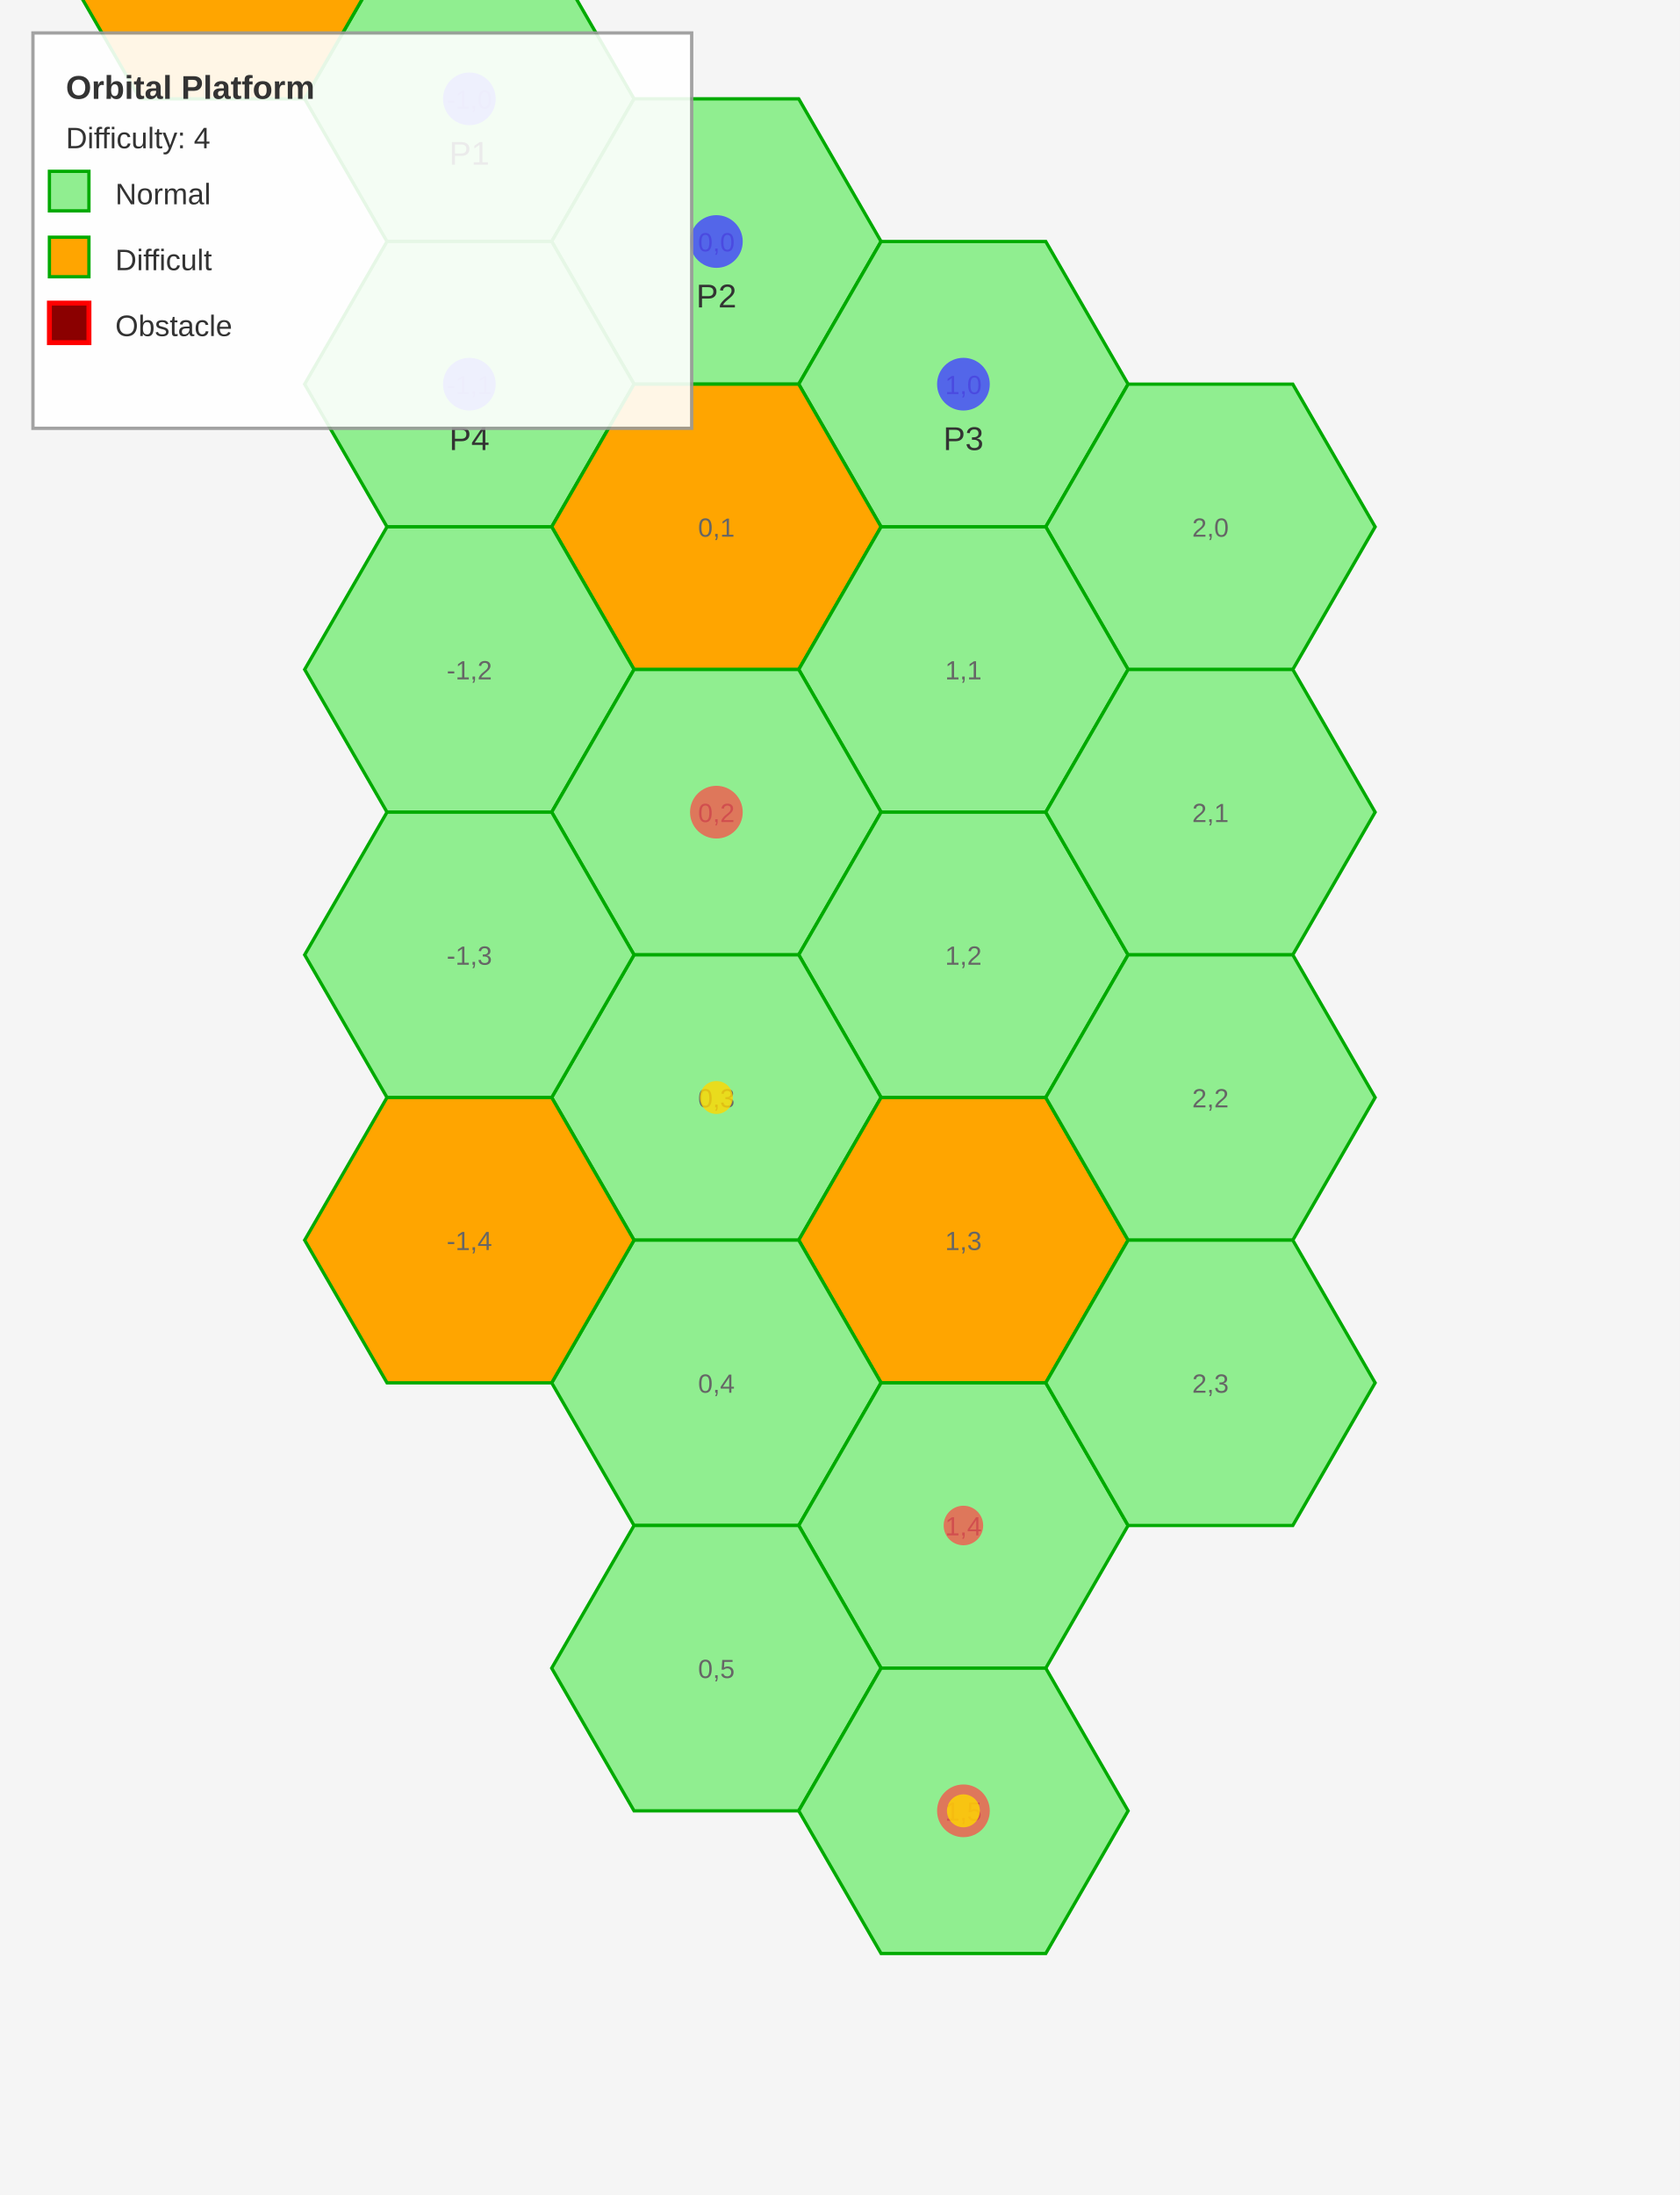
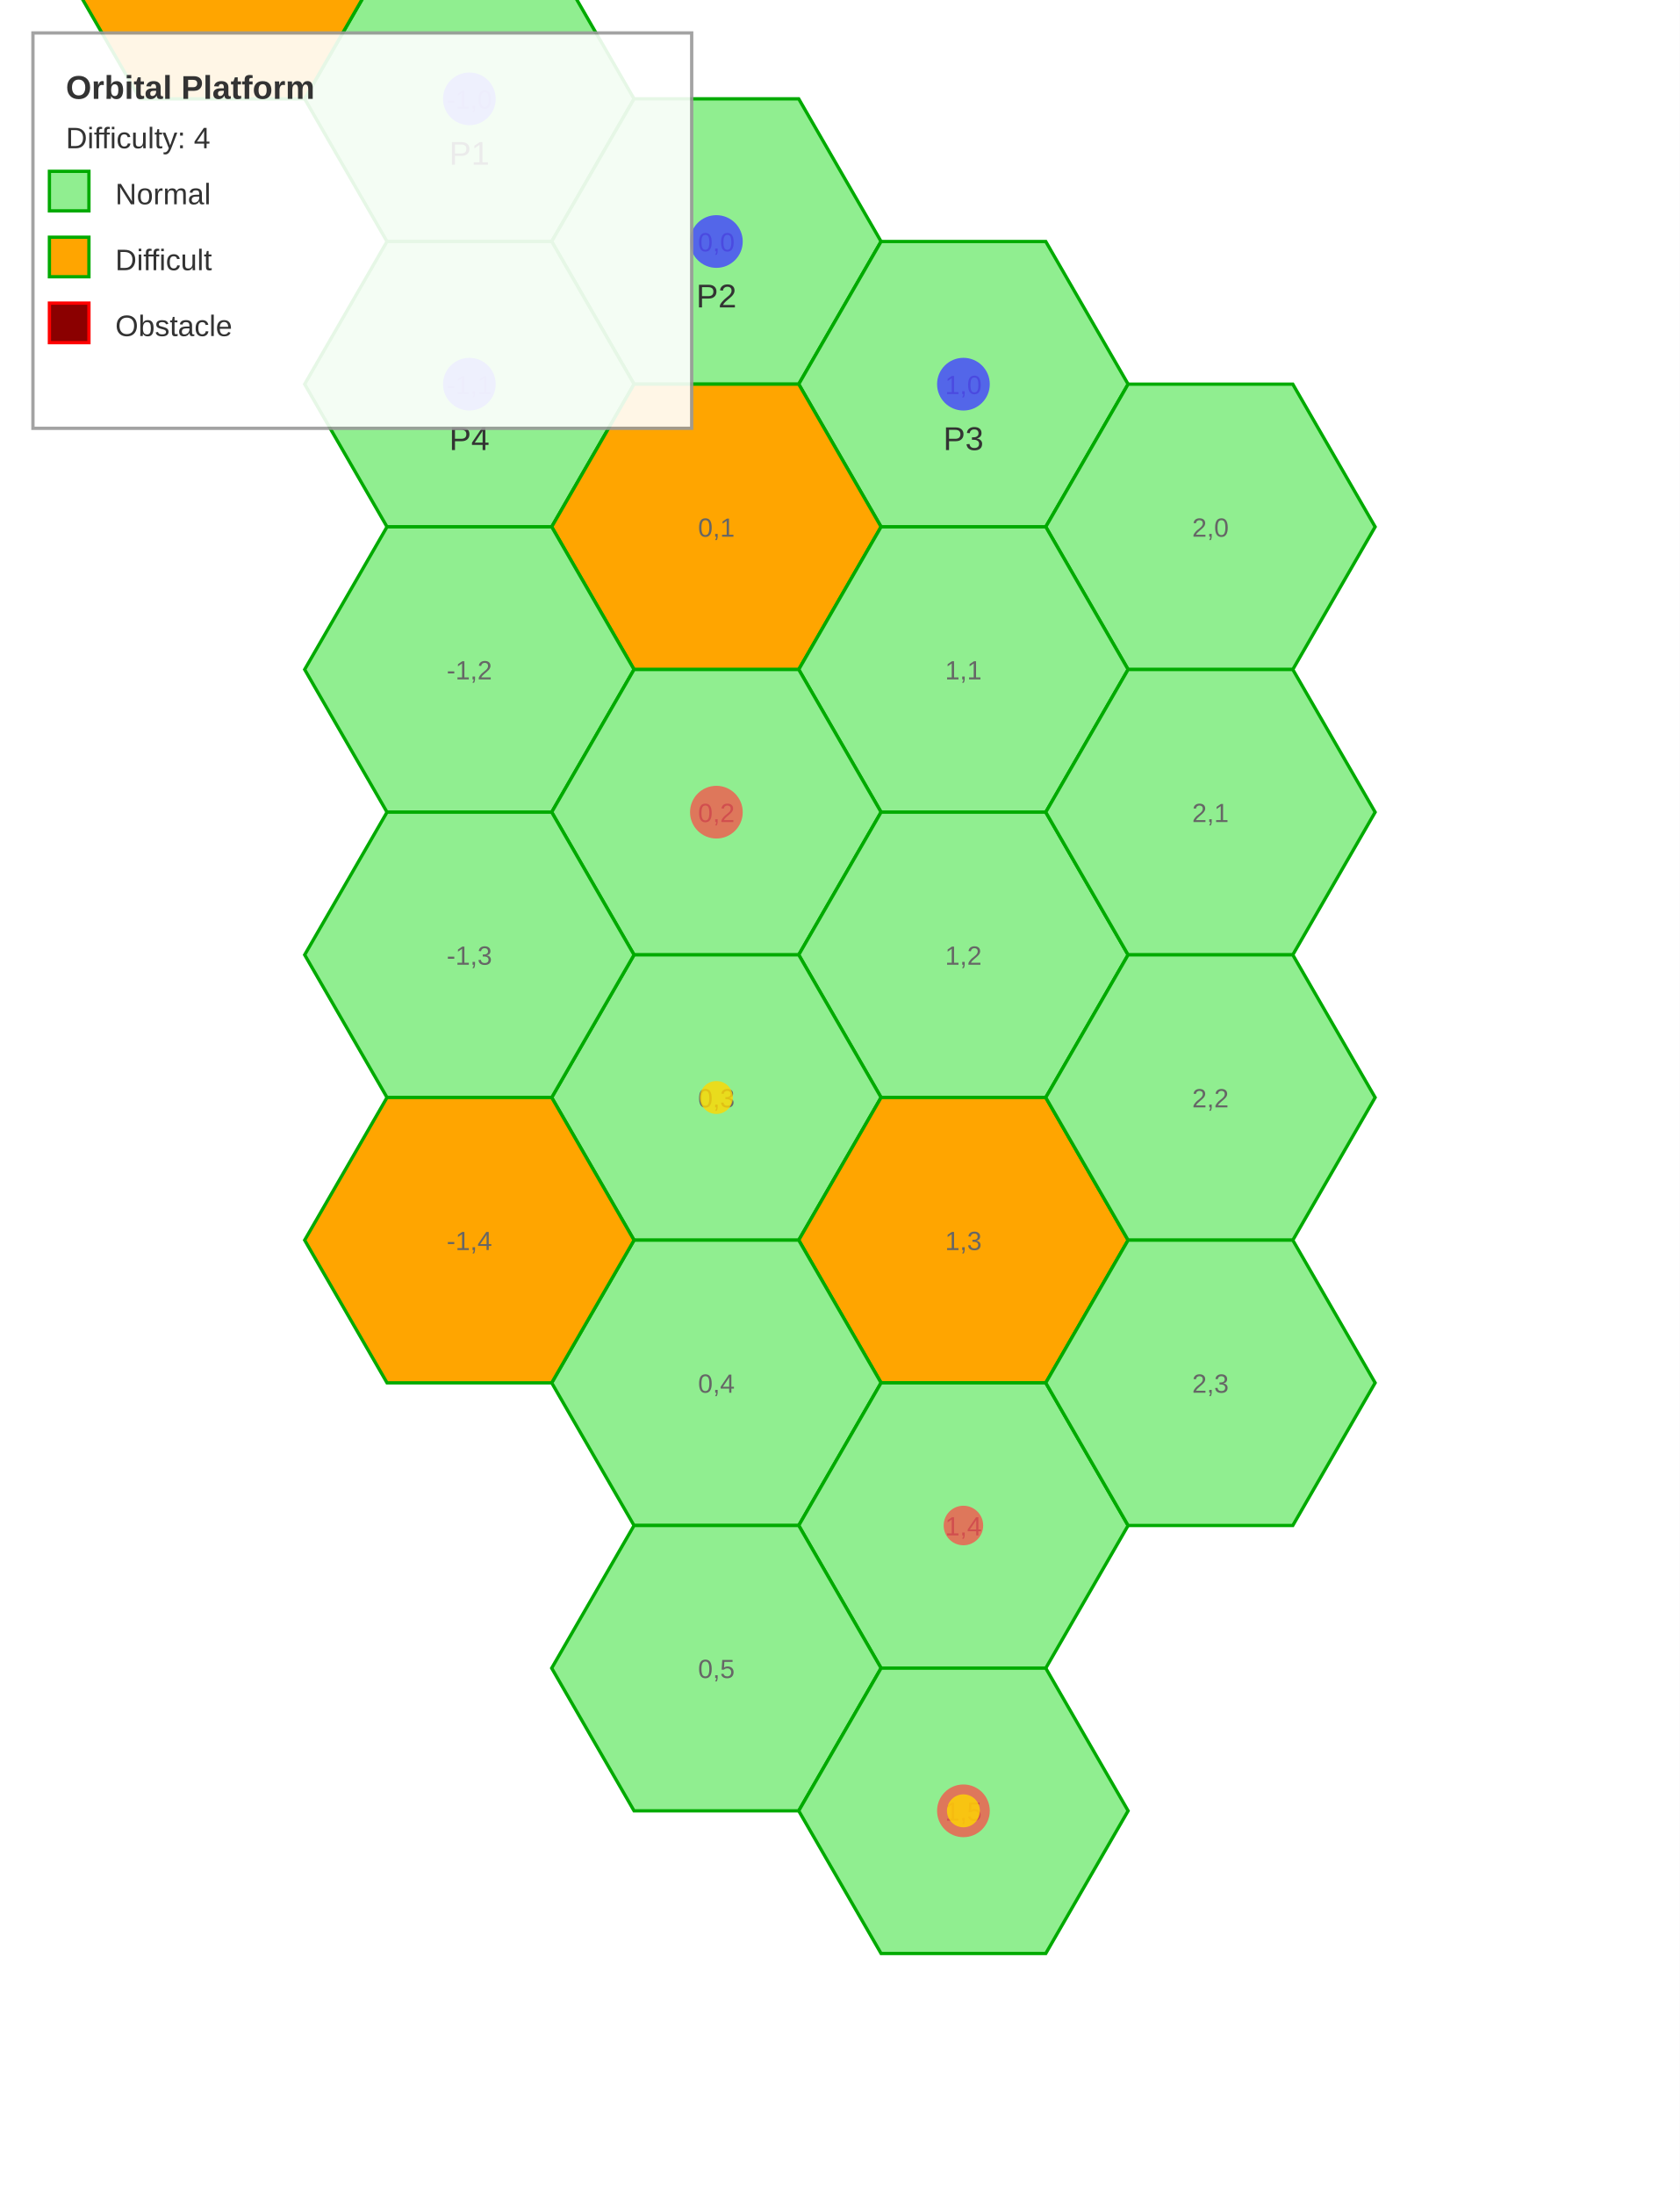
<svg xmlns="http://www.w3.org/2000/svg" width="510.0" height="666.218">
  <defs>
    <style>
.hex-normal { fill: #90EE90; stroke: #00AA00; stroke-width: 1; }
.hex-difficult { fill: #FFA500; stroke: #00AA00; stroke-width: 1; }
.hex-obstacle { fill: #8B0000; stroke: #FF0000; stroke-width: 1.5; }
- .hex-empty { fill: none; stroke: #00AA00; stroke-width: 0.5; opacity: 0.2; }
- .grid-line { stroke: #00AA00; stroke-width: 1; opacity: 0.3; }
- .monster { fill: #FF4444; opacity: 0.7; }
- .player { fill: #4444FF; opacity: 0.8; }
- .objective { fill: #FFD700; opacity: 0.9; }
.label { font-size: 10px; font-family: Arial; fill: #333; text-anchor: middle; }
.coord { font-size: 8px; font-family: Arial; fill: #666; text-anchor: middle; }
</style>
  </defs>
-   <rect width="510.0" height="666.218" fill="#F5F5F5" />
+   <rect width="510.0" height="666.218" fill="white" />
  <g id="map">
    <polygon points="192.5,30 167.5,73.301 117.5,73.301 92.5,30.0 117.5,-13.301 167.5,-13.301" class="hex-normal" />
    <text x="142.5" y="33" class="coord">-1,0</text>
    <polygon points="267.5,73.301 242.5,116.603 192.5,116.603 167.5,73.301 192.5,30 242.5,30" class="hex-normal" />
    <text x="217.5" y="76.301" class="coord">0,0</text>
    <polygon points="342.5,116.603 317.5,159.904 267.5,159.904 242.5,116.603 267.5,73.301 317.5,73.301" class="hex-normal" />
    <text x="292.5" y="119.603" class="coord">1,0</text>
    <polygon points="117.5,-13.301 92.5,30 42.5,30.0 17.5,-13.301 42.5,-56.603 92.5,-56.603" class="hex-difficult" />
    <text x="67.5" y="-10.301" class="coord">-2,0</text>
    <polygon points="417.5,159.904 392.5,203.205 342.5,203.205 317.5,159.904 342.5,116.603 392.5,116.603" class="hex-normal" />
    <text x="367.5" y="162.904" class="coord">2,0</text>
    <polygon points="192.5,116.603 167.5,159.904 117.5,159.904 92.5,116.603 117.5,73.301 167.5,73.301" class="hex-normal" />
    <text x="142.5" y="119.603" class="coord">-1,1</text>
    <polygon points="267.5,159.904 242.5,203.205 192.5,203.205 167.5,159.904 192.5,116.603 242.5,116.603" class="hex-difficult" />
    <text x="217.5" y="162.904" class="coord">0,1</text>
    <polygon points="342.5,203.205 317.5,246.506 267.5,246.506 242.5,203.205 267.5,159.904 317.5,159.904" class="hex-normal" />
    <text x="292.5" y="206.205" class="coord">1,1</text>
    <polygon points="192.5,203.205 167.5,246.506 117.5,246.506 92.5,203.205 117.5,159.904 167.5,159.904" class="hex-normal" />
    <text x="142.5" y="206.205" class="coord">-1,2</text>
    <polygon points="267.5,246.506 242.5,289.808 192.5,289.808 167.5,246.506 192.5,203.205 242.5,203.205" class="hex-normal" />
    <text x="217.5" y="249.506" class="coord">0,2</text>
    <polygon points="342.5,289.808 317.5,333.109 267.5,333.109 242.5,289.808 267.5,246.506 317.5,246.506" class="hex-normal" />
    <text x="292.5" y="292.808" class="coord">1,2</text>
    <polygon points="267.5,333.109 242.5,376.41 192.5,376.41 167.5,333.109 192.5,289.808 242.5,289.808" class="hex-normal" />
    <text x="217.5" y="336.109" class="coord">0,3</text>
    <polygon points="342.5,376.41 317.5,419.711 267.5,419.711 242.5,376.41 267.5,333.109 317.5,333.109" class="hex-difficult" />
    <text x="292.5" y="379.41" class="coord">1,3</text>
    <polygon points="192.5,289.808 167.5,333.109 117.5,333.109 92.5,289.808 117.5,246.506 167.5,246.506" class="hex-normal" />
    <text x="142.5" y="292.808" class="coord">-1,3</text>
    <polygon points="417.5,246.506 392.5,289.808 342.5,289.808 317.5,246.506 342.5,203.205 392.5,203.205" class="hex-normal" />
    <text x="367.5" y="249.506" class="coord">2,1</text>
    <polygon points="267.5,419.711 242.5,463.013 192.5,463.013 167.5,419.711 192.5,376.41 242.5,376.41" class="hex-normal" />
    <text x="217.5" y="422.711" class="coord">0,4</text>
    <polygon points="342.5,463.013 317.5,506.314 267.5,506.314 242.5,463.013 267.5,419.711 317.5,419.711" class="hex-normal" />
    <text x="292.5" y="466.013" class="coord">1,4</text>
    <polygon points="192.5,376.41 167.5,419.711 117.5,419.711 92.5,376.41 117.5,333.109 167.5,333.109" class="hex-difficult" />
    <text x="142.5" y="379.41" class="coord">-1,4</text>
    <polygon points="417.5,333.109 392.5,376.41 342.5,376.41 317.5,333.109 342.5,289.808 392.5,289.808" class="hex-normal" />
    <text x="367.5" y="336.109" class="coord">2,2</text>
    <polygon points="267.5,506.314 242.5,549.615 192.5,549.615 167.5,506.314 192.5,463.013 242.5,463.013" class="hex-normal" />
    <text x="217.5" y="509.314" class="coord">0,5</text>
    <polygon points="342.5,549.615 317.5,592.917 267.5,592.917 242.5,549.615 267.5,506.314 317.5,506.314" class="hex-normal" />
    <text x="292.5" y="552.615" class="coord">1,5</text>
    <polygon points="417.5,419.711 392.5,463.013 342.5,463.013 317.5,419.711 342.5,376.41 392.5,376.41" class="hex-normal" />
    <text x="367.5" y="422.711" class="coord">2,3</text>
  </g>
  <g id="starting-positions">
-     <circle cx="142.5" cy="30" r="8" class="player" />
+     <circle cx="142.5" cy="30" r="8" fill="#4444FF" opacity="0.8" />
    <text x="142.5" y="50" class="label">P1</text>
-     <circle cx="217.5" cy="73.301" r="8" class="player" />
+     <circle cx="217.5" cy="73.301" r="8" fill="#4444FF" opacity="0.8" />
    <text x="217.5" y="93.301" class="label">P2</text>
-     <circle cx="292.5" cy="116.603" r="8" class="player" />
+     <circle cx="292.5" cy="116.603" r="8" fill="#4444FF" opacity="0.8" />
    <text x="292.5" y="136.603" class="label">P3</text>
-     <circle cx="142.5" cy="116.603" r="8" class="player" />
+     <circle cx="142.5" cy="116.603" r="8" fill="#4444FF" opacity="0.8" />
    <text x="142.5" y="136.603" class="label">P4</text>
  </g>
  <g id="monsters">
-     <circle cx="217.5" cy="246.506" r="8" class="monster" />
-     <circle cx="292.5" cy="463.013" r="6" class="monster" />
-     <circle cx="292.5" cy="549.615" r="8" class="monster" />
+     <circle cx="217.5" cy="246.506" r="8" fill="#FF4444" opacity="0.7" />
+     <circle cx="292.5" cy="463.013" r="6" fill="#FF4444" opacity="0.7" />
+     <circle cx="292.5" cy="549.615" r="8" fill="#FF4444" opacity="0.7" />
  </g>
  <g id="objectives">
</g>
  <g id="treasures">
-     <star points="217.5,326.109 220.5,331.109 224.5,331.109 221.5,334.109 222.5,339.109 217.5,336.109 212.5,339.109 213.5,334.109 210.5,331.109 214.5,331.109" fill="#FFD700" />
    <circle cx="217.5" cy="333.109" r="5" fill="#FFD700" opacity="0.8" />
-     <star points="292.5,542.615 295.5,547.615 299.5,547.615 296.5,550.615 297.5,555.615 292.5,552.615 287.5,555.615 288.5,550.615 285.5,547.615 289.5,547.615" fill="#FFD700" />
    <circle cx="292.5" cy="549.615" r="5" fill="#FFD700" opacity="0.8" />
  </g>
  <g id="legend">
    <rect x="10" y="10" width="200" height="120" fill="white" stroke="#999" stroke-width="1" opacity="0.9" />
    <text x="20" y="30" class="label" style="text-anchor: start; font-weight: bold;">Orbital Platform</text>
    <text x="20" y="45" class="label" style="text-anchor: start; font-size: 9px;">Difficulty: 4</text>
-     <rect x="15" y="52" width="12" height="12" class="hex-normal" />
+     <rect x="15" y="52" width="12" height="12" fill="#90EE90" stroke="#00AA00" />
    <text x="35" y="62" class="label" style="text-anchor: start; font-size: 9px;">Normal</text>
-     <rect x="15" y="72" width="12" height="12" class="hex-difficult" />
+     <rect x="15" y="72" width="12" height="12" fill="#FFA500" stroke="#00AA00" />
    <text x="35" y="82" class="label" style="text-anchor: start; font-size: 9px;">Difficult</text>
-     <rect x="15" y="92" width="12" height="12" class="hex-obstacle" />
+     <rect x="15" y="92" width="12" height="12" fill="#8B0000" stroke="#FF0000" />
    <text x="35" y="102" class="label" style="text-anchor: start; font-size: 9px;">Obstacle</text>
  </g>
</svg>
